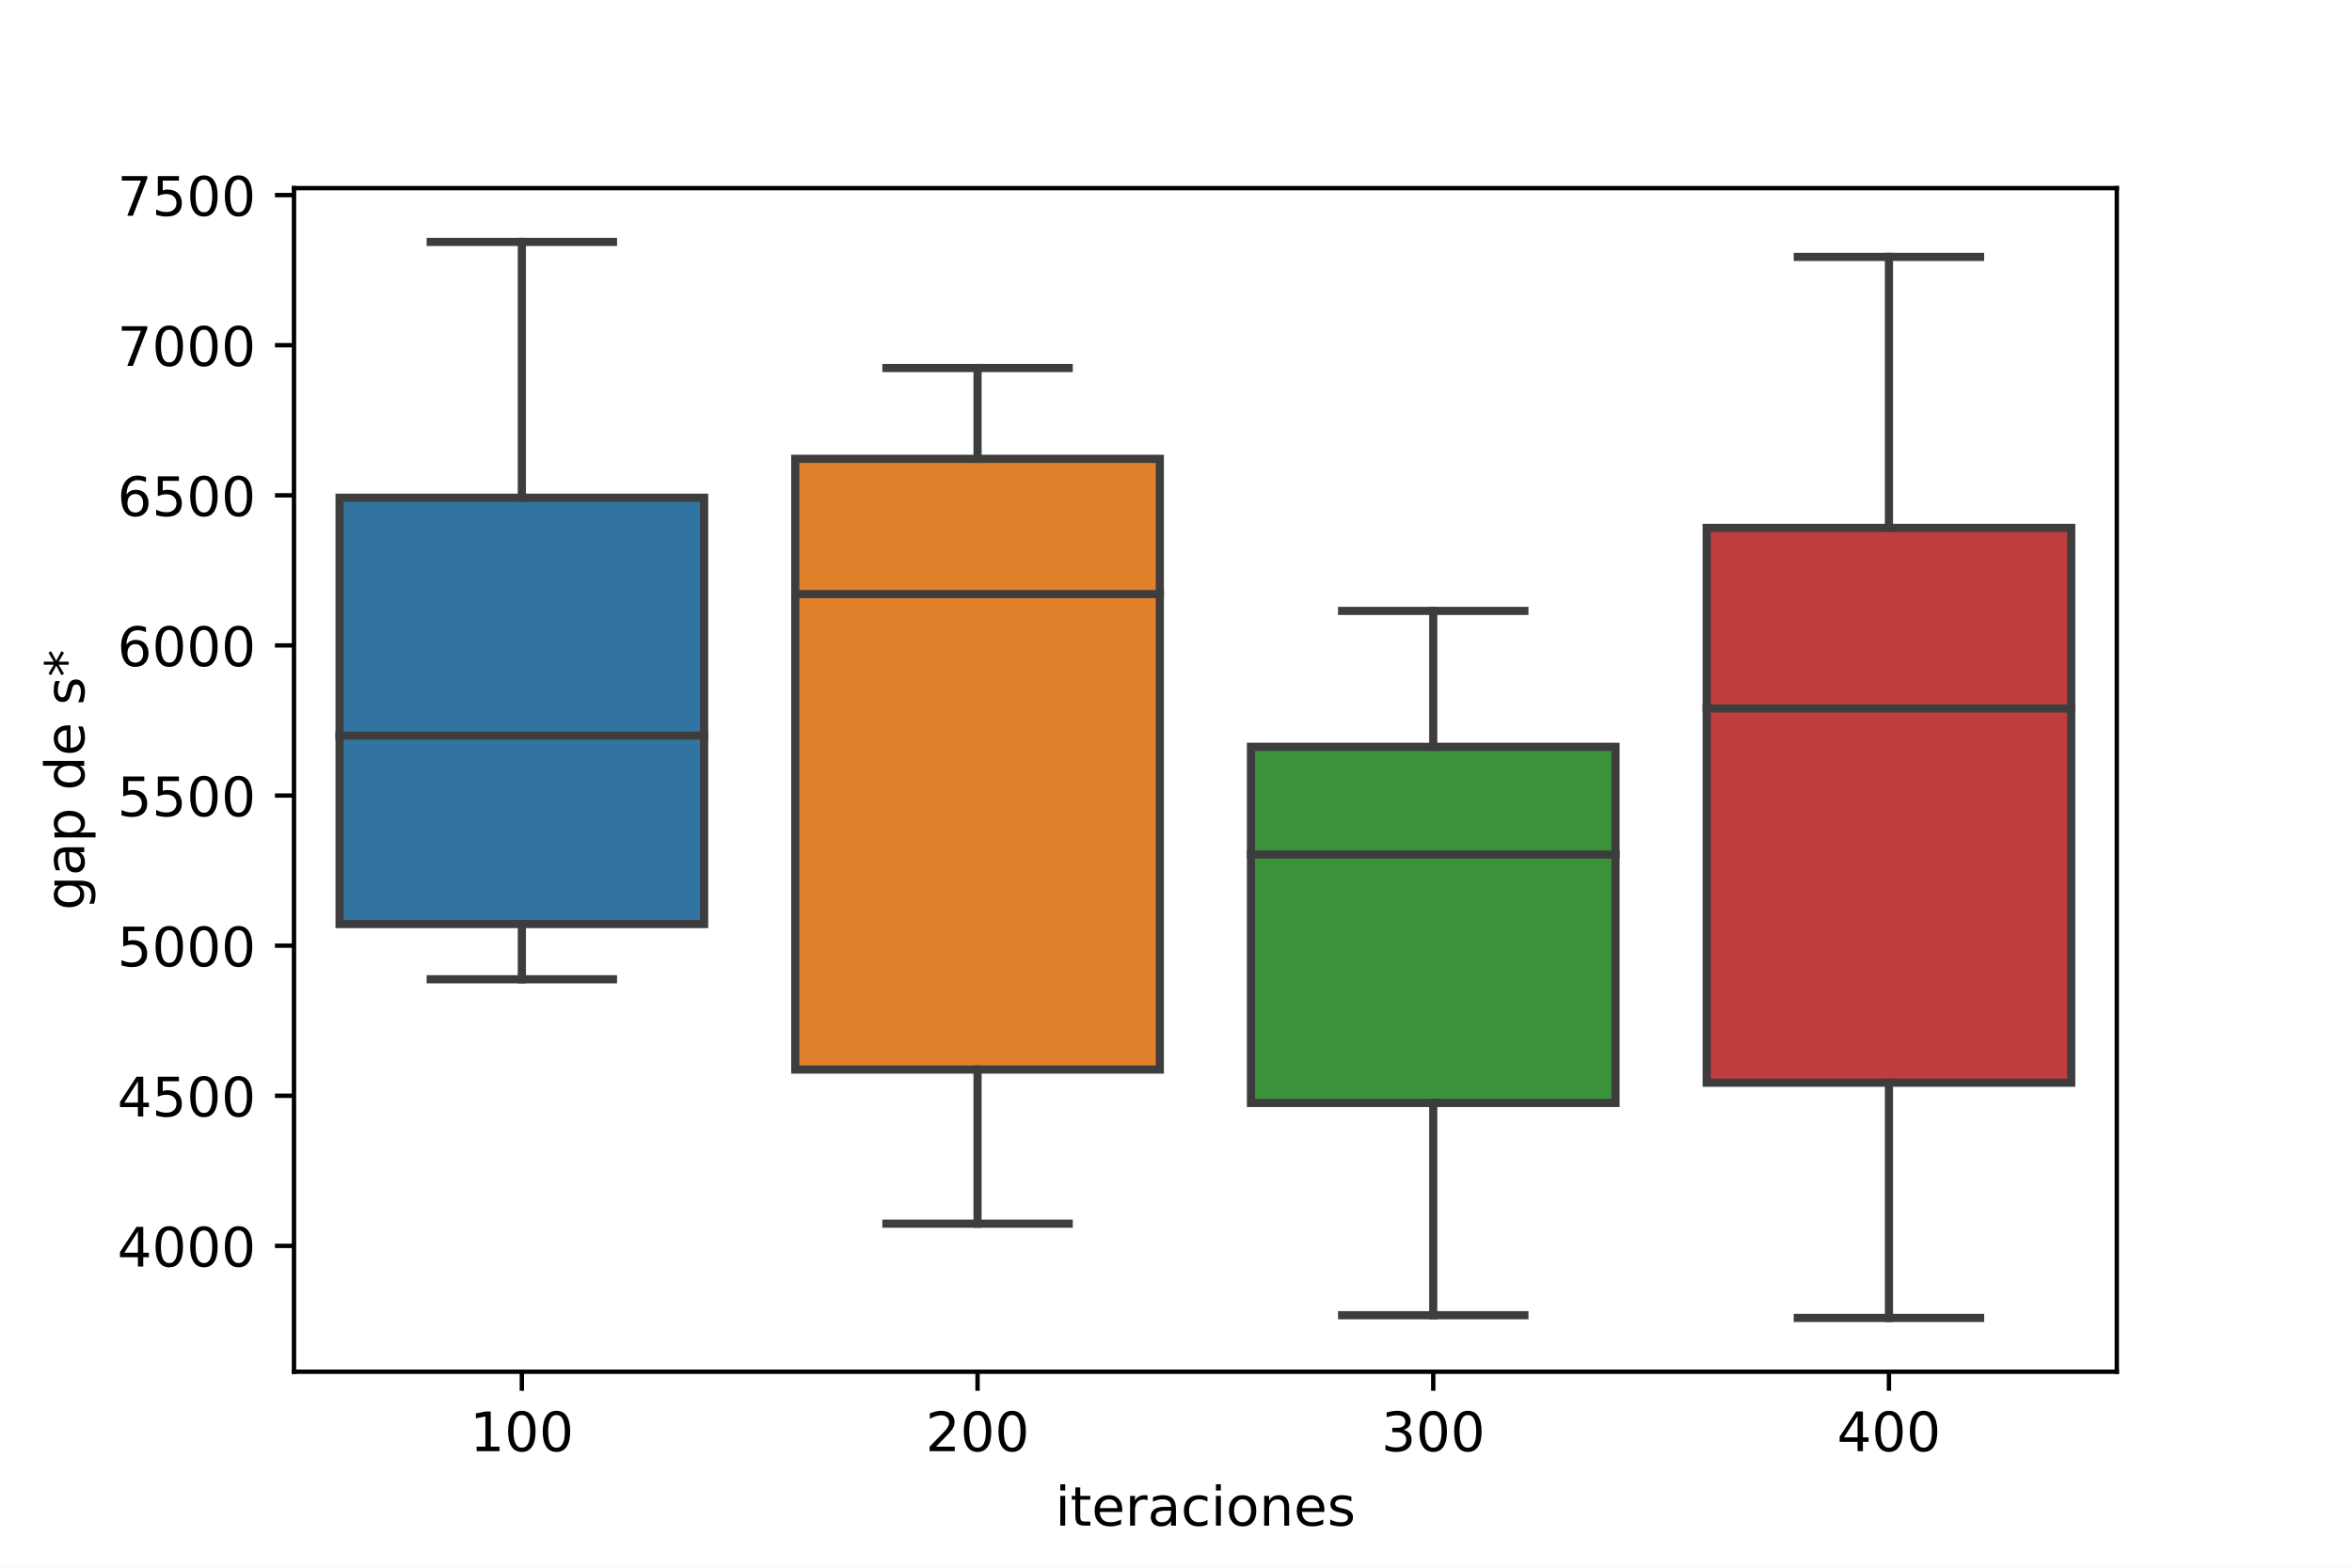
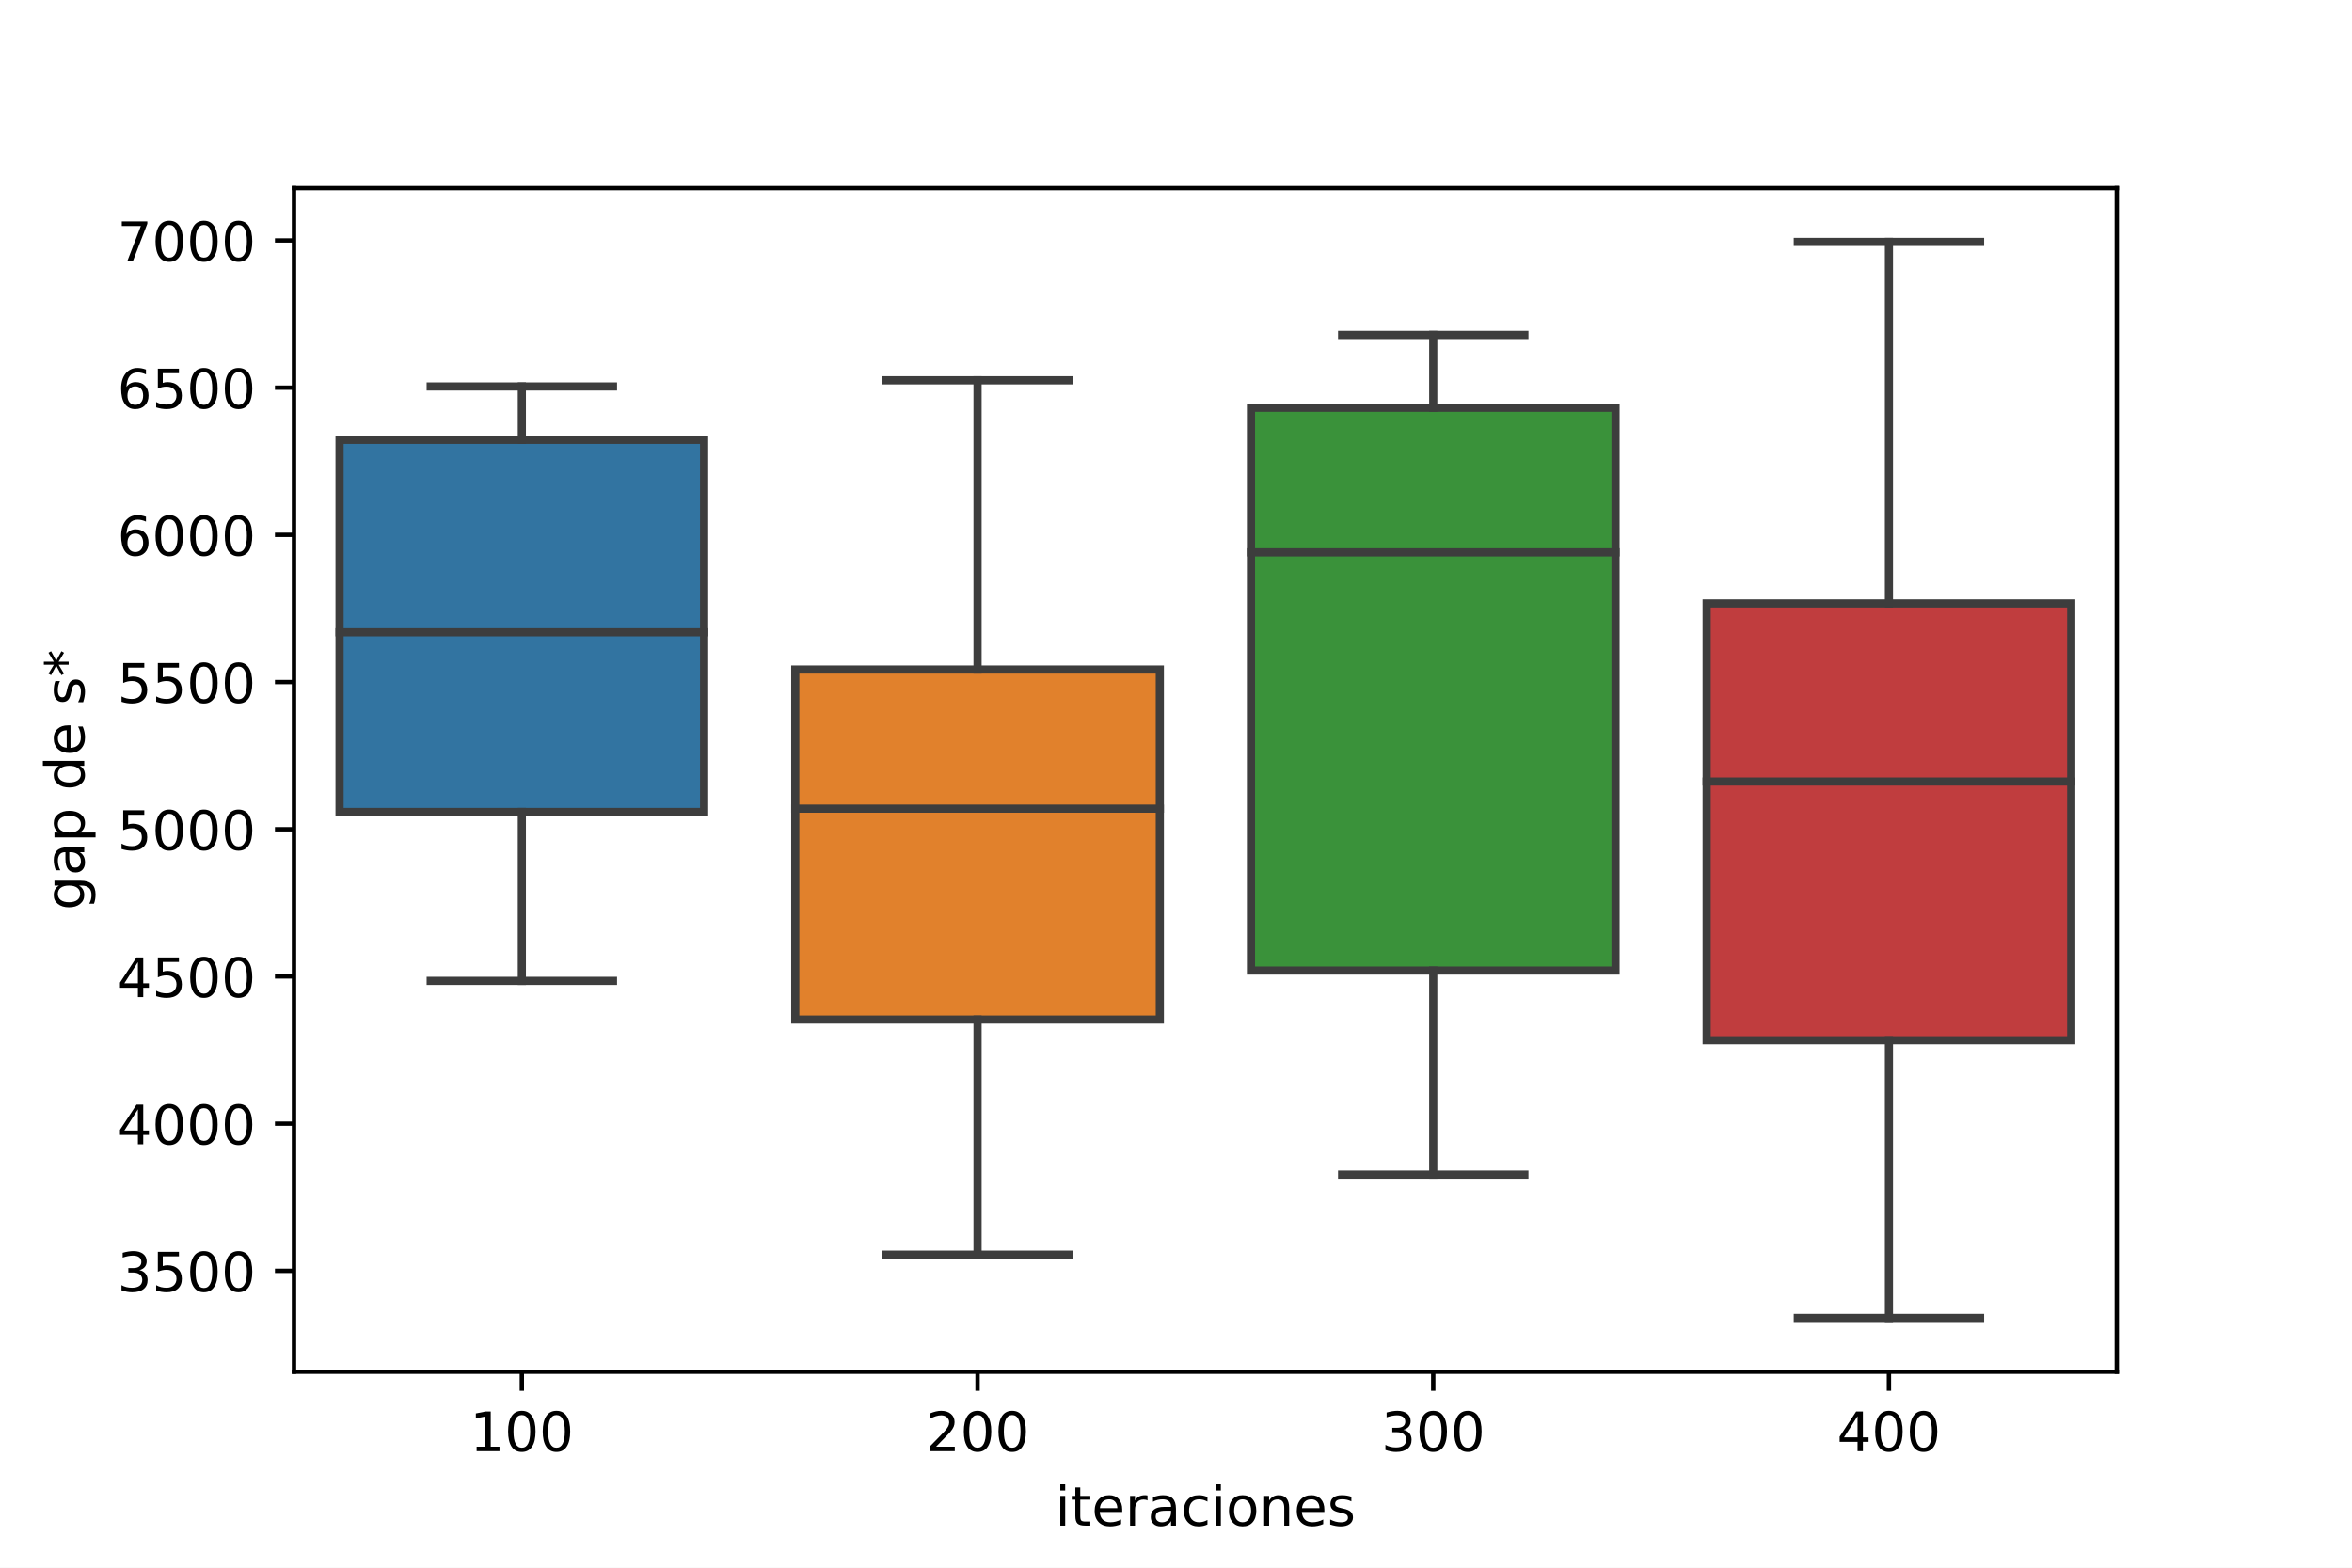
<svg xmlns="http://www.w3.org/2000/svg" xmlns:xlink="http://www.w3.org/1999/xlink" height="288pt" version="1.1" viewBox="0 0 432 288" width="432pt">
  <defs>
    <style type="text/css">
- *{stroke-linecap:butt;stroke-linejoin:round;white-space:pre;}
+ *{stroke-linecap:butt;stroke-linejoin:round;}
  </style>
  </defs>
  <g id="figure_1">
    <g id="patch_1">
      <path d="M 0 288  L 432 288  L 432 0  L 0 0  z " style="fill:#ffffff;" />
    </g>
    <g id="axes_1">
      <g id="patch_2">
        <path d="M 54 252  L 388.8 252  L 388.8 34.56  L 54 34.56  z " style="fill:#ffffff;" />
      </g>
      <g id="patch_3">
-         <path clip-path="url(#pe313f6a0fb)" d="M 62.37 169.754  L 129.33 169.754  L 129.33 91.435  L 62.37 91.435  L 62.37 169.754  z " style="fill:#3274a1;stroke:#3d3d3d;stroke-linejoin:miter;stroke-width:1.5;" />
+         <path clip-path="url(#pc2808ff707)" d="M 62.37 149.162  L 129.33 149.162  L 129.33 80.801  L 62.37 80.801  L 62.37 149.162  z " style="fill:#3274a1;stroke:#3d3d3d;stroke-linejoin:miter;stroke-width:1.5;" />
      </g>
      <g id="patch_4">
-         <path clip-path="url(#pe313f6a0fb)" d="M 146.07 196.49  L 213.03 196.49  L 213.03 84.293  L 146.07 84.293  L 146.07 196.49  z " style="fill:#e1812c;stroke:#3d3d3d;stroke-linejoin:miter;stroke-width:1.5;" />
+         <path clip-path="url(#pc2808ff707)" d="M 146.07 187.303  L 213.03 187.303  L 213.03 122.999  L 146.07 122.999  L 146.07 187.303  z " style="fill:#e1812c;stroke:#3d3d3d;stroke-linejoin:miter;stroke-width:1.5;" />
      </g>
      <g id="patch_5">
-         <path clip-path="url(#pe313f6a0fb)" d="M 229.77 202.626  L 296.73 202.626  L 296.73 137.199  L 229.77 137.199  L 229.77 202.626  z " style="fill:#3a923a;stroke:#3d3d3d;stroke-linejoin:miter;stroke-width:1.5;" />
+         <path clip-path="url(#pc2808ff707)" d="M 229.77 178.299  L 296.73 178.299  L 296.73 74.906  L 229.77 74.906  L 229.77 178.299  z " style="fill:#3a923a;stroke:#3d3d3d;stroke-linejoin:miter;stroke-width:1.5;" />
      </g>
      <g id="patch_6">
-         <path clip-path="url(#pe313f6a0fb)" d="M 313.47 198.903  L 380.43 198.903  L 380.43 96.978  L 313.47 96.978  L 313.47 198.903  z " style="fill:#c03d3e;stroke:#3d3d3d;stroke-linejoin:miter;stroke-width:1.5;" />
+         <path clip-path="url(#pc2808ff707)" d="M 313.47 191.103  L 380.43 191.103  L 380.43 110.857  L 313.47 110.857  L 313.47 191.103  z " style="fill:#c03d3e;stroke:#3d3d3d;stroke-linejoin:miter;stroke-width:1.5;" />
      </g>
      <g id="matplotlib.axis_1">
        <g id="xtick_1">
          <g id="line2d_1">
            <defs>
-               <path d="M 0 0  L 0 3.5  " id="mde8694bd7f" style="stroke:#000000;stroke-width:0.8;" />
-             </defs>
-             <g>
-               <use style="stroke:#000000;stroke-width:0.8;" x="95.85" xlink:href="#mde8694bd7f" y="252" />
+               <path d="M 0 0  L 0 3.5  " id="mb0fcec6e73" style="stroke:#000000;stroke-width:0.8;" />
+             </defs>
+             <g>
+               <use style="stroke:#000000;stroke-width:0.8;" x="95.85" xlink:href="#mb0fcec6e73" y="252" />
            </g>
          </g>
          <g id="text_1">
            <defs>
              <path d="M 12.406 8.297  L 28.516 8.297  L 28.516 63.922  L 10.984 60.406  L 10.984 69.391  L 28.422 72.906  L 38.281 72.906  L 38.281 8.297  L 54.391 8.297  L 54.391 0  L 12.406 0  z " id="DejaVuSans-49" />
              <path d="M 31.781 66.406  Q 24.172 66.406 20.328 58.906  Q 16.5 51.422 16.5 36.375  Q 16.5 21.391 20.328 13.891  Q 24.172 6.391 31.781 6.391  Q 39.453 6.391 43.281 13.891  Q 47.125 21.391 47.125 36.375  Q 47.125 51.422 43.281 58.906  Q 39.453 66.406 31.781 66.406  z M 31.781 74.219  Q 44.047 74.219 50.516 64.516  Q 56.984 54.828 56.984 36.375  Q 56.984 17.969 50.516 8.266  Q 44.047 -1.422 31.781 -1.422  Q 19.531 -1.422 13.062 8.266  Q 6.594 17.969 6.594 36.375  Q 6.594 54.828 13.062 64.516  Q 19.531 74.219 31.781 74.219  z " id="DejaVuSans-48" />
            </defs>
            <g transform="translate(86.30625 266.5984)scale(0.1 -0.1)">
              <use xlink:href="#DejaVuSans-49" />
              <use x="63.623" xlink:href="#DejaVuSans-48" />
              <use x="127.246" xlink:href="#DejaVuSans-48" />
            </g>
          </g>
        </g>
        <g id="xtick_2">
          <g id="line2d_2">
            <g>
-               <use style="stroke:#000000;stroke-width:0.8;" x="179.55" xlink:href="#mde8694bd7f" y="252" />
+               <use style="stroke:#000000;stroke-width:0.8;" x="179.55" xlink:href="#mb0fcec6e73" y="252" />
            </g>
          </g>
          <g id="text_2">
            <defs>
              <path d="M 19.188 8.297  L 53.609 8.297  L 53.609 0  L 7.328 0  L 7.328 8.297  Q 12.938 14.109 22.625 23.891  Q 32.328 33.688 34.812 36.531  Q 39.547 41.844 41.422 45.531  Q 43.312 49.219 43.312 52.781  Q 43.312 58.594 39.234 62.25  Q 35.156 65.922 28.609 65.922  Q 23.969 65.922 18.812 64.312  Q 13.672 62.703 7.812 59.422  L 7.812 69.391  Q 13.766 71.781 18.938 73  Q 24.125 74.219 28.422 74.219  Q 39.75 74.219 46.484 68.547  Q 53.219 62.891 53.219 53.422  Q 53.219 48.922 51.531 44.891  Q 49.859 40.875 45.406 35.406  Q 44.188 33.984 37.641 27.219  Q 31.109 20.453 19.188 8.297  z " id="DejaVuSans-50" />
            </defs>
            <g transform="translate(170.0062 266.5984)scale(0.1 -0.1)">
              <use xlink:href="#DejaVuSans-50" />
              <use x="63.623" xlink:href="#DejaVuSans-48" />
              <use x="127.246" xlink:href="#DejaVuSans-48" />
            </g>
          </g>
        </g>
        <g id="xtick_3">
          <g id="line2d_3">
            <g>
-               <use style="stroke:#000000;stroke-width:0.8;" x="263.25" xlink:href="#mde8694bd7f" y="252" />
+               <use style="stroke:#000000;stroke-width:0.8;" x="263.25" xlink:href="#mb0fcec6e73" y="252" />
            </g>
          </g>
          <g id="text_3">
            <defs>
              <path d="M 40.578 39.312  Q 47.656 37.797 51.625 33  Q 55.609 28.219 55.609 21.188  Q 55.609 10.406 48.188 4.484  Q 40.766 -1.422 27.094 -1.422  Q 22.516 -1.422 17.656 -0.516  Q 12.797 0.391 7.625 2.203  L 7.625 11.719  Q 11.719 9.328 16.594 8.109  Q 21.484 6.891 26.812 6.891  Q 36.078 6.891 40.938 10.547  Q 45.797 14.203 45.797 21.188  Q 45.797 27.641 41.281 31.266  Q 36.766 34.906 28.719 34.906  L 20.219 34.906  L 20.219 43.016  L 29.109 43.016  Q 36.375 43.016 40.234 45.922  Q 44.094 48.828 44.094 54.297  Q 44.094 59.906 40.109 62.906  Q 36.141 65.922 28.719 65.922  Q 24.656 65.922 20.016 65.031  Q 15.375 64.156 9.812 62.312  L 9.812 71.094  Q 15.438 72.656 20.344 73.438  Q 25.25 74.219 29.594 74.219  Q 40.828 74.219 47.359 69.109  Q 53.906 64.016 53.906 55.328  Q 53.906 49.266 50.438 45.094  Q 46.969 40.922 40.578 39.312  z " id="DejaVuSans-51" />
            </defs>
            <g transform="translate(253.7063 266.5984)scale(0.1 -0.1)">
              <use xlink:href="#DejaVuSans-51" />
              <use x="63.623" xlink:href="#DejaVuSans-48" />
              <use x="127.246" xlink:href="#DejaVuSans-48" />
            </g>
          </g>
        </g>
        <g id="xtick_4">
          <g id="line2d_4">
            <g>
-               <use style="stroke:#000000;stroke-width:0.8;" x="346.95" xlink:href="#mde8694bd7f" y="252" />
+               <use style="stroke:#000000;stroke-width:0.8;" x="346.95" xlink:href="#mb0fcec6e73" y="252" />
            </g>
          </g>
          <g id="text_4">
            <defs>
              <path d="M 37.797 64.312  L 12.891 25.391  L 37.797 25.391  z M 35.203 72.906  L 47.609 72.906  L 47.609 25.391  L 58.016 25.391  L 58.016 17.188  L 47.609 17.188  L 47.609 0  L 37.797 0  L 37.797 17.188  L 4.891 17.188  L 4.891 26.703  z " id="DejaVuSans-52" />
            </defs>
            <g transform="translate(337.4062 266.5984)scale(0.1 -0.1)">
              <use xlink:href="#DejaVuSans-52" />
              <use x="63.623" xlink:href="#DejaVuSans-48" />
              <use x="127.246" xlink:href="#DejaVuSans-48" />
            </g>
          </g>
        </g>
        <g id="text_5">
          <defs>
            <path d="M 9.422 54.688  L 18.406 54.688  L 18.406 0  L 9.422 0  z M 9.422 75.984  L 18.406 75.984  L 18.406 64.594  L 9.422 64.594  z " id="DejaVuSans-105" />
            <path d="M 18.312 70.219  L 18.312 54.688  L 36.812 54.688  L 36.812 47.703  L 18.312 47.703  L 18.312 18.016  Q 18.312 11.328 20.141 9.422  Q 21.969 7.516 27.594 7.516  L 36.812 7.516  L 36.812 0  L 27.594 0  Q 17.188 0 13.234 3.875  Q 9.281 7.766 9.281 18.016  L 9.281 47.703  L 2.688 47.703  L 2.688 54.688  L 9.281 54.688  L 9.281 70.219  z " id="DejaVuSans-116" />
            <path d="M 56.203 29.594  L 56.203 25.203  L 14.891 25.203  Q 15.484 15.922 20.484 11.062  Q 25.484 6.203 34.422 6.203  Q 39.594 6.203 44.453 7.469  Q 49.312 8.734 54.109 11.281  L 54.109 2.781  Q 49.266 0.734 44.188 -0.344  Q 39.109 -1.422 33.891 -1.422  Q 20.797 -1.422 13.156 6.188  Q 5.516 13.812 5.516 26.812  Q 5.516 40.234 12.766 48.109  Q 20.016 56 32.328 56  Q 43.359 56 49.781 48.891  Q 56.203 41.797 56.203 29.594  z M 47.219 32.234  Q 47.125 39.594 43.094 43.984  Q 39.062 48.391 32.422 48.391  Q 24.906 48.391 20.391 44.141  Q 15.875 39.891 15.188 32.172  z " id="DejaVuSans-101" />
            <path d="M 41.109 46.297  Q 39.594 47.172 37.812 47.578  Q 36.031 48 33.891 48  Q 26.266 48 22.188 43.047  Q 18.109 38.094 18.109 28.812  L 18.109 0  L 9.078 0  L 9.078 54.688  L 18.109 54.688  L 18.109 46.188  Q 20.953 51.172 25.484 53.578  Q 30.031 56 36.531 56  Q 37.453 56 38.578 55.875  Q 39.703 55.766 41.062 55.516  z " id="DejaVuSans-114" />
            <path d="M 34.281 27.484  Q 23.391 27.484 19.188 25  Q 14.984 22.516 14.984 16.5  Q 14.984 11.719 18.141 8.906  Q 21.297 6.109 26.703 6.109  Q 34.188 6.109 38.703 11.406  Q 43.219 16.703 43.219 25.484  L 43.219 27.484  z M 52.203 31.203  L 52.203 0  L 43.219 0  L 43.219 8.297  Q 40.141 3.328 35.547 0.953  Q 30.953 -1.422 24.312 -1.422  Q 15.922 -1.422 10.953 3.297  Q 6 8.016 6 15.922  Q 6 25.141 12.172 29.828  Q 18.359 34.516 30.609 34.516  L 43.219 34.516  L 43.219 35.406  Q 43.219 41.609 39.141 45  Q 35.062 48.391 27.688 48.391  Q 23 48.391 18.547 47.266  Q 14.109 46.141 10.016 43.891  L 10.016 52.203  Q 14.938 54.109 19.578 55.047  Q 24.219 56 28.609 56  Q 40.484 56 46.344 49.844  Q 52.203 43.703 52.203 31.203  z " id="DejaVuSans-97" />
            <path d="M 48.781 52.594  L 48.781 44.188  Q 44.969 46.297 41.141 47.344  Q 37.312 48.391 33.406 48.391  Q 24.656 48.391 19.812 42.844  Q 14.984 37.312 14.984 27.297  Q 14.984 17.281 19.812 11.734  Q 24.656 6.203 33.406 6.203  Q 37.312 6.203 41.141 7.25  Q 44.969 8.297 48.781 10.406  L 48.781 2.094  Q 45.016 0.344 40.984 -0.531  Q 36.969 -1.422 32.422 -1.422  Q 20.062 -1.422 12.781 6.344  Q 5.516 14.109 5.516 27.297  Q 5.516 40.672 12.859 48.328  Q 20.219 56 33.016 56  Q 37.156 56 41.109 55.141  Q 45.062 54.297 48.781 52.594  z " id="DejaVuSans-99" />
            <path d="M 30.609 48.391  Q 23.391 48.391 19.188 42.75  Q 14.984 37.109 14.984 27.297  Q 14.984 17.484 19.156 11.844  Q 23.344 6.203 30.609 6.203  Q 37.797 6.203 41.984 11.859  Q 46.188 17.531 46.188 27.297  Q 46.188 37.016 41.984 42.703  Q 37.797 48.391 30.609 48.391  z M 30.609 56  Q 42.328 56 49.016 48.375  Q 55.719 40.766 55.719 27.297  Q 55.719 13.875 49.016 6.219  Q 42.328 -1.422 30.609 -1.422  Q 18.844 -1.422 12.172 6.219  Q 5.516 13.875 5.516 27.297  Q 5.516 40.766 12.172 48.375  Q 18.844 56 30.609 56  z " id="DejaVuSans-111" />
            <path d="M 54.891 33.016  L 54.891 0  L 45.906 0  L 45.906 32.719  Q 45.906 40.484 42.875 44.328  Q 39.844 48.188 33.797 48.188  Q 26.516 48.188 22.312 43.547  Q 18.109 38.922 18.109 30.906  L 18.109 0  L 9.078 0  L 9.078 54.688  L 18.109 54.688  L 18.109 46.188  Q 21.344 51.125 25.703 53.562  Q 30.078 56 35.797 56  Q 45.219 56 50.047 50.172  Q 54.891 44.344 54.891 33.016  z " id="DejaVuSans-110" />
            <path d="M 44.281 53.078  L 44.281 44.578  Q 40.484 46.531 36.375 47.5  Q 32.281 48.484 27.875 48.484  Q 21.188 48.484 17.844 46.438  Q 14.5 44.391 14.5 40.281  Q 14.5 37.156 16.891 35.375  Q 19.281 33.594 26.516 31.984  L 29.594 31.297  Q 39.156 29.25 43.188 25.516  Q 47.219 21.781 47.219 15.094  Q 47.219 7.469 41.188 3.016  Q 35.156 -1.422 24.609 -1.422  Q 20.219 -1.422 15.453 -0.562  Q 10.688 0.297 5.422 2  L 5.422 11.281  Q 10.406 8.688 15.234 7.391  Q 20.062 6.109 24.812 6.109  Q 31.156 6.109 34.562 8.281  Q 37.984 10.453 37.984 14.406  Q 37.984 18.062 35.516 20.016  Q 33.062 21.969 24.703 23.781  L 21.578 24.516  Q 13.234 26.266 9.516 29.906  Q 5.812 33.547 5.812 39.891  Q 5.812 47.609 11.281 51.797  Q 16.75 56 26.812 56  Q 31.781 56 36.172 55.266  Q 40.578 54.547 44.281 53.078  z " id="DejaVuSans-115" />
          </defs>
          <g transform="translate(193.807 280.2766)scale(0.1 -0.1)">
            <use xlink:href="#DejaVuSans-105" />
            <use x="27.783" xlink:href="#DejaVuSans-116" />
            <use x="66.992" xlink:href="#DejaVuSans-101" />
            <use x="128.516" xlink:href="#DejaVuSans-114" />
            <use x="169.629" xlink:href="#DejaVuSans-97" />
            <use x="230.908" xlink:href="#DejaVuSans-99" />
            <use x="285.889" xlink:href="#DejaVuSans-105" />
            <use x="313.672" xlink:href="#DejaVuSans-111" />
            <use x="374.854" xlink:href="#DejaVuSans-110" />
            <use x="438.232" xlink:href="#DejaVuSans-101" />
            <use x="499.756" xlink:href="#DejaVuSans-115" />
          </g>
        </g>
      </g>
      <g id="matplotlib.axis_2">
        <g id="ytick_1">
          <g id="line2d_5">
            <defs>
-               <path d="M 0 0  L -3.5 0  " id="maef58e1d46" style="stroke:#000000;stroke-width:0.8;" />
-             </defs>
-             <g>
-               <use style="stroke:#000000;stroke-width:0.8;" x="54" xlink:href="#maef58e1d46" y="228.879" />
+               <path d="M 0 0  L -3.5 0  " id="mf8fc3acf0c" style="stroke:#000000;stroke-width:0.8;" />
+             </defs>
+             <g>
+               <use style="stroke:#000000;stroke-width:0.8;" x="54" xlink:href="#mf8fc3acf0c" y="233.463" />
            </g>
          </g>
          <g id="text_6">
-             <g transform="translate(21.55 232.6786)scale(0.1 -0.1)">
-               <use xlink:href="#DejaVuSans-52" />
-               <use x="63.623" xlink:href="#DejaVuSans-48" />
+             <defs>
+               <path d="M 10.797 72.906  L 49.516 72.906  L 49.516 64.594  L 19.828 64.594  L 19.828 46.734  Q 21.969 47.469 24.109 47.828  Q 26.266 48.188 28.422 48.188  Q 40.625 48.188 47.75 41.5  Q 54.891 34.812 54.891 23.391  Q 54.891 11.625 47.562 5.094  Q 40.234 -1.422 26.906 -1.422  Q 22.312 -1.422 17.547 -0.641  Q 12.797 0.141 7.719 1.703  L 7.719 11.625  Q 12.109 9.234 16.797 8.062  Q 21.484 6.891 26.703 6.891  Q 35.156 6.891 40.078 11.328  Q 45.016 15.766 45.016 23.391  Q 45.016 31 40.078 35.438  Q 35.156 39.891 26.703 39.891  Q 22.75 39.891 18.812 39.016  Q 14.891 38.141 10.797 36.281  z " id="DejaVuSans-53" />
+             </defs>
+             <g transform="translate(21.55 237.2623)scale(0.1 -0.1)">
+               <use xlink:href="#DejaVuSans-51" />
+               <use x="63.623" xlink:href="#DejaVuSans-53" />
              <use x="127.246" xlink:href="#DejaVuSans-48" />
              <use x="190.869" xlink:href="#DejaVuSans-48" />
            </g>
          </g>
        </g>
        <g id="ytick_2">
          <g id="line2d_6">
            <g>
-               <use style="stroke:#000000;stroke-width:0.8;" x="54" xlink:href="#maef58e1d46" y="201.302" />
+               <use style="stroke:#000000;stroke-width:0.8;" x="54" xlink:href="#mf8fc3acf0c" y="206.422" />
            </g>
          </g>
          <g id="text_7">
-             <defs>
-               <path d="M 10.797 72.906  L 49.516 72.906  L 49.516 64.594  L 19.828 64.594  L 19.828 46.734  Q 21.969 47.469 24.109 47.828  Q 26.266 48.188 28.422 48.188  Q 40.625 48.188 47.75 41.5  Q 54.891 34.812 54.891 23.391  Q 54.891 11.625 47.562 5.094  Q 40.234 -1.422 26.906 -1.422  Q 22.312 -1.422 17.547 -0.641  Q 12.797 0.141 7.719 1.703  L 7.719 11.625  Q 12.109 9.234 16.797 8.062  Q 21.484 6.891 26.703 6.891  Q 35.156 6.891 40.078 11.328  Q 45.016 15.766 45.016 23.391  Q 45.016 31 40.078 35.438  Q 35.156 39.891 26.703 39.891  Q 22.75 39.891 18.812 39.016  Q 14.891 38.141 10.797 36.281  z " id="DejaVuSans-53" />
-             </defs>
-             <g transform="translate(21.55 205.1015)scale(0.1 -0.1)">
+             <g transform="translate(21.55 210.2209)scale(0.1 -0.1)">
+               <use xlink:href="#DejaVuSans-52" />
+               <use x="63.623" xlink:href="#DejaVuSans-48" />
+               <use x="127.246" xlink:href="#DejaVuSans-48" />
+               <use x="190.869" xlink:href="#DejaVuSans-48" />
+             </g>
+           </g>
+         </g>
+         <g id="ytick_3">
+           <g id="line2d_7">
+             <g>
+               <use style="stroke:#000000;stroke-width:0.8;" x="54" xlink:href="#mf8fc3acf0c" y="179.38" />
+             </g>
+           </g>
+           <g id="text_8">
+             <g transform="translate(21.55 183.1795)scale(0.1 -0.1)">
              <use xlink:href="#DejaVuSans-52" />
              <use x="63.623" xlink:href="#DejaVuSans-53" />
              <use x="127.246" xlink:href="#DejaVuSans-48" />
              <use x="190.869" xlink:href="#DejaVuSans-48" />
            </g>
          </g>
        </g>
-         <g id="ytick_3">
-           <g id="line2d_7">
-             <g>
-               <use style="stroke:#000000;stroke-width:0.8;" x="54" xlink:href="#maef58e1d46" y="173.725" />
-             </g>
-           </g>
-           <g id="text_8">
-             <g transform="translate(21.55 177.5243)scale(0.1 -0.1)">
-               <use xlink:href="#DejaVuSans-53" />
-               <use x="63.623" xlink:href="#DejaVuSans-48" />
-               <use x="127.246" xlink:href="#DejaVuSans-48" />
-               <use x="190.869" xlink:href="#DejaVuSans-48" />
-             </g>
-           </g>
-         </g>
        <g id="ytick_4">
          <g id="line2d_8">
            <g>
-               <use style="stroke:#000000;stroke-width:0.8;" x="54" xlink:href="#maef58e1d46" y="146.148" />
+               <use style="stroke:#000000;stroke-width:0.8;" x="54" xlink:href="#mf8fc3acf0c" y="152.339" />
            </g>
          </g>
          <g id="text_9">
-             <g transform="translate(21.55 149.9472)scale(0.1 -0.1)">
+             <g transform="translate(21.55 156.1381)scale(0.1 -0.1)">
+               <use xlink:href="#DejaVuSans-53" />
+               <use x="63.623" xlink:href="#DejaVuSans-48" />
+               <use x="127.246" xlink:href="#DejaVuSans-48" />
+               <use x="190.869" xlink:href="#DejaVuSans-48" />
+             </g>
+           </g>
+         </g>
+         <g id="ytick_5">
+           <g id="line2d_9">
+             <g>
+               <use style="stroke:#000000;stroke-width:0.8;" x="54" xlink:href="#mf8fc3acf0c" y="125.297" />
+             </g>
+           </g>
+           <g id="text_10">
+             <g transform="translate(21.55 129.0967)scale(0.1 -0.1)">
              <use xlink:href="#DejaVuSans-53" />
              <use x="63.623" xlink:href="#DejaVuSans-53" />
              <use x="127.246" xlink:href="#DejaVuSans-48" />
              <use x="190.869" xlink:href="#DejaVuSans-48" />
            </g>
          </g>
        </g>
-         <g id="ytick_5">
-           <g id="line2d_9">
-             <g>
-               <use style="stroke:#000000;stroke-width:0.8;" x="54" xlink:href="#maef58e1d46" y="118.571" />
-             </g>
-           </g>
-           <g id="text_10">
-             <defs>
-               <path d="M 33.016 40.375  Q 26.375 40.375 22.484 35.828  Q 18.609 31.297 18.609 23.391  Q 18.609 15.531 22.484 10.953  Q 26.375 6.391 33.016 6.391  Q 39.656 6.391 43.531 10.953  Q 47.406 15.531 47.406 23.391  Q 47.406 31.297 43.531 35.828  Q 39.656 40.375 33.016 40.375  z M 52.594 71.297  L 52.594 62.312  Q 48.875 64.062 45.094 64.984  Q 41.312 65.922 37.594 65.922  Q 27.828 65.922 22.672 59.328  Q 17.531 52.734 16.797 39.406  Q 19.672 43.656 24.016 45.922  Q 28.375 48.188 33.594 48.188  Q 44.578 48.188 50.953 41.516  Q 57.328 34.859 57.328 23.391  Q 57.328 12.156 50.688 5.359  Q 44.047 -1.422 33.016 -1.422  Q 20.359 -1.422 13.672 8.266  Q 6.984 17.969 6.984 36.375  Q 6.984 53.656 15.188 63.938  Q 23.391 74.219 37.203 74.219  Q 40.922 74.219 44.703 73.484  Q 48.484 72.75 52.594 71.297  z " id="DejaVuSans-54" />
-             </defs>
-             <g transform="translate(21.55 122.3701)scale(0.1 -0.1)">
-               <use xlink:href="#DejaVuSans-54" />
-               <use x="63.623" xlink:href="#DejaVuSans-48" />
-               <use x="127.246" xlink:href="#DejaVuSans-48" />
-               <use x="190.869" xlink:href="#DejaVuSans-48" />
-             </g>
-           </g>
-         </g>
        <g id="ytick_6">
          <g id="line2d_10">
            <g>
-               <use style="stroke:#000000;stroke-width:0.8;" x="54" xlink:href="#maef58e1d46" y="90.994" />
+               <use style="stroke:#000000;stroke-width:0.8;" x="54" xlink:href="#mf8fc3acf0c" y="98.256" />
            </g>
          </g>
          <g id="text_11">
-             <g transform="translate(21.55 94.79302)scale(0.1 -0.1)">
+             <defs>
+               <path d="M 33.016 40.375  Q 26.375 40.375 22.484 35.828  Q 18.609 31.297 18.609 23.391  Q 18.609 15.531 22.484 10.953  Q 26.375 6.391 33.016 6.391  Q 39.656 6.391 43.531 10.953  Q 47.406 15.531 47.406 23.391  Q 47.406 31.297 43.531 35.828  Q 39.656 40.375 33.016 40.375  z M 52.594 71.297  L 52.594 62.312  Q 48.875 64.062 45.094 64.984  Q 41.312 65.922 37.594 65.922  Q 27.828 65.922 22.672 59.328  Q 17.531 52.734 16.797 39.406  Q 19.672 43.656 24.016 45.922  Q 28.375 48.188 33.594 48.188  Q 44.578 48.188 50.953 41.516  Q 57.328 34.859 57.328 23.391  Q 57.328 12.156 50.688 5.359  Q 44.047 -1.422 33.016 -1.422  Q 20.359 -1.422 13.672 8.266  Q 6.984 17.969 6.984 36.375  Q 6.984 53.656 15.188 63.938  Q 23.391 74.219 37.203 74.219  Q 40.922 74.219 44.703 73.484  Q 48.484 72.75 52.594 71.297  z " id="DejaVuSans-54" />
+             </defs>
+             <g transform="translate(21.55 102.0553)scale(0.1 -0.1)">
+               <use xlink:href="#DejaVuSans-54" />
+               <use x="63.623" xlink:href="#DejaVuSans-48" />
+               <use x="127.246" xlink:href="#DejaVuSans-48" />
+               <use x="190.869" xlink:href="#DejaVuSans-48" />
+             </g>
+           </g>
+         </g>
+         <g id="ytick_7">
+           <g id="line2d_11">
+             <g>
+               <use style="stroke:#000000;stroke-width:0.8;" x="54" xlink:href="#mf8fc3acf0c" y="71.215" />
+             </g>
+           </g>
+           <g id="text_12">
+             <g transform="translate(21.55 75.01385)scale(0.1 -0.1)">
              <use xlink:href="#DejaVuSans-54" />
              <use x="63.623" xlink:href="#DejaVuSans-53" />
              <use x="127.246" xlink:href="#DejaVuSans-48" />
              <use x="190.869" xlink:href="#DejaVuSans-48" />
            </g>
          </g>
        </g>
-         <g id="ytick_7">
-           <g id="line2d_11">
-             <g>
-               <use style="stroke:#000000;stroke-width:0.8;" x="54" xlink:href="#maef58e1d46" y="63.417" />
-             </g>
-           </g>
-           <g id="text_12">
-             <defs>
-               <path d="M 8.203 72.906  L 55.078 72.906  L 55.078 68.703  L 28.609 0  L 18.312 0  L 43.219 64.594  L 8.203 64.594  z " id="DejaVuSans-55" />
-             </defs>
-             <g transform="translate(21.55 67.21591)scale(0.1 -0.1)">
-               <use xlink:href="#DejaVuSans-55" />
-               <use x="63.623" xlink:href="#DejaVuSans-48" />
-               <use x="127.246" xlink:href="#DejaVuSans-48" />
-               <use x="190.869" xlink:href="#DejaVuSans-48" />
-             </g>
-           </g>
-         </g>
        <g id="ytick_8">
          <g id="line2d_12">
            <g>
-               <use style="stroke:#000000;stroke-width:0.8;" x="54" xlink:href="#maef58e1d46" y="35.84" />
+               <use style="stroke:#000000;stroke-width:0.8;" x="54" xlink:href="#mf8fc3acf0c" y="44.173" />
            </g>
          </g>
          <g id="text_13">
-             <g transform="translate(21.55 39.6388)scale(0.1 -0.1)">
+             <defs>
+               <path d="M 8.203 72.906  L 55.078 72.906  L 55.078 68.703  L 28.609 0  L 18.312 0  L 43.219 64.594  L 8.203 64.594  z " id="DejaVuSans-55" />
+             </defs>
+             <g transform="translate(21.55 47.97244)scale(0.1 -0.1)">
              <use xlink:href="#DejaVuSans-55" />
-               <use x="63.623" xlink:href="#DejaVuSans-53" />
+               <use x="63.623" xlink:href="#DejaVuSans-48" />
              <use x="127.246" xlink:href="#DejaVuSans-48" />
              <use x="190.869" xlink:href="#DejaVuSans-48" />
            </g>
          </g>
        </g>
        <g id="text_14">
          <defs>
            <path d="M 45.406 27.984  Q 45.406 37.75 41.375 43.109  Q 37.359 48.484 30.078 48.484  Q 22.859 48.484 18.828 43.109  Q 14.797 37.75 14.797 27.984  Q 14.797 18.266 18.828 12.891  Q 22.859 7.516 30.078 7.516  Q 37.359 7.516 41.375 12.891  Q 45.406 18.266 45.406 27.984  z M 54.391 6.781  Q 54.391 -7.172 48.188 -13.984  Q 42 -20.797 29.203 -20.797  Q 24.469 -20.797 20.266 -20.094  Q 16.062 -19.391 12.109 -17.922  L 12.109 -9.188  Q 16.062 -11.328 19.922 -12.344  Q 23.781 -13.375 27.781 -13.375  Q 36.625 -13.375 41.016 -8.766  Q 45.406 -4.156 45.406 5.172  L 45.406 9.625  Q 42.625 4.781 38.281 2.391  Q 33.938 0 27.875 0  Q 17.828 0 11.672 7.656  Q 5.516 15.328 5.516 27.984  Q 5.516 40.672 11.672 48.328  Q 17.828 56 27.875 56  Q 33.938 56 38.281 53.609  Q 42.625 51.219 45.406 46.391  L 45.406 54.688  L 54.391 54.688  z " id="DejaVuSans-103" />
            <path d="M 18.109 8.203  L 18.109 -20.797  L 9.078 -20.797  L 9.078 54.688  L 18.109 54.688  L 18.109 46.391  Q 20.953 51.266 25.266 53.625  Q 29.594 56 35.594 56  Q 45.562 56 51.781 48.094  Q 58.016 40.188 58.016 27.297  Q 58.016 14.406 51.781 6.484  Q 45.562 -1.422 35.594 -1.422  Q 29.594 -1.422 25.266 0.953  Q 20.953 3.328 18.109 8.203  z M 48.688 27.297  Q 48.688 37.203 44.609 42.844  Q 40.531 48.484 33.406 48.484  Q 26.266 48.484 22.188 42.844  Q 18.109 37.203 18.109 27.297  Q 18.109 17.391 22.188 11.75  Q 26.266 6.109 33.406 6.109  Q 40.531 6.109 44.609 11.75  Q 48.688 17.391 48.688 27.297  z " id="DejaVuSans-112" />
            <path id="DejaVuSans-32" />
            <path d="M 45.406 46.391  L 45.406 75.984  L 54.391 75.984  L 54.391 0  L 45.406 0  L 45.406 8.203  Q 42.578 3.328 38.25 0.953  Q 33.938 -1.422 27.875 -1.422  Q 17.969 -1.422 11.734 6.484  Q 5.516 14.406 5.516 27.297  Q 5.516 40.188 11.734 48.094  Q 17.969 56 27.875 56  Q 33.938 56 38.25 53.625  Q 42.578 51.266 45.406 46.391  z M 14.797 27.297  Q 14.797 17.391 18.875 11.75  Q 22.953 6.109 30.078 6.109  Q 37.203 6.109 41.297 11.75  Q 45.406 17.391 45.406 27.297  Q 45.406 37.203 41.297 42.844  Q 37.203 48.484 30.078 48.484  Q 22.953 48.484 18.875 42.844  Q 14.797 37.203 14.797 27.297  z " id="DejaVuSans-100" />
            <path d="M 47.016 60.891  L 29.5 51.422  L 47.016 41.891  L 44.188 37.109  L 27.781 47.016  L 27.781 28.609  L 22.219 28.609  L 22.219 47.016  L 5.812 37.109  L 2.984 41.891  L 20.516 51.422  L 2.984 60.891  L 5.812 65.719  L 22.219 55.812  L 22.219 74.219  L 27.781 74.219  L 27.781 55.812  L 44.188 65.719  z " id="DejaVuSans-42" />
          </defs>
          <g transform="translate(15.47031 167.2261)rotate(-90)scale(0.1 -0.1)">
            <use xlink:href="#DejaVuSans-103" />
            <use x="63.477" xlink:href="#DejaVuSans-97" />
            <use x="124.756" xlink:href="#DejaVuSans-112" />
            <use x="188.232" xlink:href="#DejaVuSans-32" />
            <use x="220.02" xlink:href="#DejaVuSans-100" />
            <use x="283.496" xlink:href="#DejaVuSans-101" />
            <use x="345.02" xlink:href="#DejaVuSans-32" />
            <use x="376.807" xlink:href="#DejaVuSans-115" />
            <use x="428.906" xlink:href="#DejaVuSans-42" />
          </g>
        </g>
      </g>
      <g id="line2d_13">
-         <path clip-path="url(#pe313f6a0fb)" d="M 95.85 169.754  L 95.85 179.902  " style="fill:none;stroke:#3d3d3d;stroke-linecap:square;stroke-width:1.5;" />
+         <path clip-path="url(#pc2808ff707)" d="M 95.85 149.162  L 95.85 180.192  " style="fill:none;stroke:#3d3d3d;stroke-linecap:square;stroke-width:1.5;" />
      </g>
      <g id="line2d_14">
-         <path clip-path="url(#pe313f6a0fb)" d="M 95.85 91.435  L 95.85 44.444  " style="fill:none;stroke:#3d3d3d;stroke-linecap:square;stroke-width:1.5;" />
+         <path clip-path="url(#pc2808ff707)" d="M 95.85 80.801  L 95.85 70.998  " style="fill:none;stroke:#3d3d3d;stroke-linecap:square;stroke-width:1.5;" />
      </g>
      <g id="line2d_15">
-         <path clip-path="url(#pe313f6a0fb)" d="M 79.11 179.902  L 112.59 179.902  " style="fill:none;stroke:#3d3d3d;stroke-linecap:square;stroke-width:1.5;" />
+         <path clip-path="url(#pc2808ff707)" d="M 79.11 180.192  L 112.59 180.192  " style="fill:none;stroke:#3d3d3d;stroke-linecap:square;stroke-width:1.5;" />
      </g>
      <g id="line2d_16">
-         <path clip-path="url(#pe313f6a0fb)" d="M 79.11 44.444  L 112.59 44.444  " style="fill:none;stroke:#3d3d3d;stroke-linecap:square;stroke-width:1.5;" />
+         <path clip-path="url(#pc2808ff707)" d="M 79.11 70.998  L 112.59 70.998  " style="fill:none;stroke:#3d3d3d;stroke-linecap:square;stroke-width:1.5;" />
      </g>
      <g id="line2d_17" />
      <g id="line2d_18">
-         <path clip-path="url(#pe313f6a0fb)" d="M 179.55 196.49  L 179.55 224.798  " style="fill:none;stroke:#3d3d3d;stroke-linecap:square;stroke-width:1.5;" />
+         <path clip-path="url(#pc2808ff707)" d="M 179.55 187.303  L 179.55 230.489  " style="fill:none;stroke:#3d3d3d;stroke-linecap:square;stroke-width:1.5;" />
      </g>
      <g id="line2d_19">
-         <path clip-path="url(#pe313f6a0fb)" d="M 179.55 84.293  L 179.55 67.608  " style="fill:none;stroke:#3d3d3d;stroke-linecap:square;stroke-width:1.5;" />
+         <path clip-path="url(#pc2808ff707)" d="M 179.55 122.999  L 179.55 69.863  " style="fill:none;stroke:#3d3d3d;stroke-linecap:square;stroke-width:1.5;" />
      </g>
      <g id="line2d_20">
-         <path clip-path="url(#pe313f6a0fb)" d="M 162.81 224.798  L 196.29 224.798  " style="fill:none;stroke:#3d3d3d;stroke-linecap:square;stroke-width:1.5;" />
+         <path clip-path="url(#pc2808ff707)" d="M 162.81 230.489  L 196.29 230.489  " style="fill:none;stroke:#3d3d3d;stroke-linecap:square;stroke-width:1.5;" />
      </g>
      <g id="line2d_21">
-         <path clip-path="url(#pe313f6a0fb)" d="M 162.81 67.608  L 196.29 67.608  " style="fill:none;stroke:#3d3d3d;stroke-linecap:square;stroke-width:1.5;" />
+         <path clip-path="url(#pc2808ff707)" d="M 162.81 69.863  L 196.29 69.863  " style="fill:none;stroke:#3d3d3d;stroke-linecap:square;stroke-width:1.5;" />
      </g>
      <g id="line2d_22" />
      <g id="line2d_23">
-         <path clip-path="url(#pe313f6a0fb)" d="M 263.25 202.626  L 263.25 241.62  " style="fill:none;stroke:#3d3d3d;stroke-linecap:square;stroke-width:1.5;" />
+         <path clip-path="url(#pc2808ff707)" d="M 263.25 178.299  L 263.25 215.778  " style="fill:none;stroke:#3d3d3d;stroke-linecap:square;stroke-width:1.5;" />
      </g>
      <g id="line2d_24">
-         <path clip-path="url(#pe313f6a0fb)" d="M 263.25 137.199  L 263.25 112.228  " style="fill:none;stroke:#3d3d3d;stroke-linecap:square;stroke-width:1.5;" />
+         <path clip-path="url(#pc2808ff707)" d="M 263.25 74.906  L 263.25 61.534  " style="fill:none;stroke:#3d3d3d;stroke-linecap:square;stroke-width:1.5;" />
      </g>
      <g id="line2d_25">
-         <path clip-path="url(#pe313f6a0fb)" d="M 246.51 241.62  L 279.99 241.62  " style="fill:none;stroke:#3d3d3d;stroke-linecap:square;stroke-width:1.5;" />
+         <path clip-path="url(#pc2808ff707)" d="M 246.51 215.778  L 279.99 215.778  " style="fill:none;stroke:#3d3d3d;stroke-linecap:square;stroke-width:1.5;" />
      </g>
      <g id="line2d_26">
-         <path clip-path="url(#pe313f6a0fb)" d="M 246.51 112.228  L 279.99 112.228  " style="fill:none;stroke:#3d3d3d;stroke-linecap:square;stroke-width:1.5;" />
+         <path clip-path="url(#pc2808ff707)" d="M 246.51 61.534  L 279.99 61.534  " style="fill:none;stroke:#3d3d3d;stroke-linecap:square;stroke-width:1.5;" />
      </g>
      <g id="line2d_27" />
      <g id="line2d_28">
-         <path clip-path="url(#pe313f6a0fb)" d="M 346.95 198.903  L 346.95 242.116  " style="fill:none;stroke:#3d3d3d;stroke-linecap:square;stroke-width:1.5;" />
+         <path clip-path="url(#pc2808ff707)" d="M 346.95 191.103  L 346.95 242.116  " style="fill:none;stroke:#3d3d3d;stroke-linecap:square;stroke-width:1.5;" />
      </g>
      <g id="line2d_29">
-         <path clip-path="url(#pe313f6a0fb)" d="M 346.95 96.978  L 346.95 47.201  " style="fill:none;stroke:#3d3d3d;stroke-linecap:square;stroke-width:1.5;" />
+         <path clip-path="url(#pc2808ff707)" d="M 346.95 110.857  L 346.95 44.444  " style="fill:none;stroke:#3d3d3d;stroke-linecap:square;stroke-width:1.5;" />
      </g>
      <g id="line2d_30">
-         <path clip-path="url(#pe313f6a0fb)" d="M 330.21 242.116  L 363.69 242.116  " style="fill:none;stroke:#3d3d3d;stroke-linecap:square;stroke-width:1.5;" />
+         <path clip-path="url(#pc2808ff707)" d="M 330.21 242.116  L 363.69 242.116  " style="fill:none;stroke:#3d3d3d;stroke-linecap:square;stroke-width:1.5;" />
      </g>
      <g id="line2d_31">
-         <path clip-path="url(#pe313f6a0fb)" d="M 330.21 47.201  L 363.69 47.201  " style="fill:none;stroke:#3d3d3d;stroke-linecap:square;stroke-width:1.5;" />
+         <path clip-path="url(#pc2808ff707)" d="M 330.21 44.444  L 363.69 44.444  " style="fill:none;stroke:#3d3d3d;stroke-linecap:square;stroke-width:1.5;" />
      </g>
      <g id="line2d_32" />
      <g id="line2d_33">
-         <path clip-path="url(#pe313f6a0fb)" d="M 62.37 135.145  L 129.33 135.145  " style="fill:none;stroke:#3d3d3d;stroke-linecap:square;stroke-width:1.5;" />
+         <path clip-path="url(#pc2808ff707)" d="M 62.37 116.157  L 129.33 116.157  " style="fill:none;stroke:#3d3d3d;stroke-linecap:square;stroke-width:1.5;" />
      </g>
      <g id="line2d_34">
-         <path clip-path="url(#pe313f6a0fb)" d="M 146.07 109.14  L 213.03 109.14  " style="fill:none;stroke:#3d3d3d;stroke-linecap:square;stroke-width:1.5;" />
+         <path clip-path="url(#pc2808ff707)" d="M 146.07 148.553  L 213.03 148.553  " style="fill:none;stroke:#3d3d3d;stroke-linecap:square;stroke-width:1.5;" />
      </g>
      <g id="line2d_35">
-         <path clip-path="url(#pe313f6a0fb)" d="M 229.77 156.986  L 296.73 156.986  " style="fill:none;stroke:#3d3d3d;stroke-linecap:square;stroke-width:1.5;" />
+         <path clip-path="url(#pc2808ff707)" d="M 229.77 101.474  L 296.73 101.474  " style="fill:none;stroke:#3d3d3d;stroke-linecap:square;stroke-width:1.5;" />
      </g>
      <g id="line2d_36">
-         <path clip-path="url(#pe313f6a0fb)" d="M 313.47 130.153  L 380.43 130.153  " style="fill:none;stroke:#3d3d3d;stroke-linecap:square;stroke-width:1.5;" />
+         <path clip-path="url(#pc2808ff707)" d="M 313.47 143.577  L 380.43 143.577  " style="fill:none;stroke:#3d3d3d;stroke-linecap:square;stroke-width:1.5;" />
      </g>
      <g id="patch_7">
        <path d="M 54 252  L 54 34.56  " style="fill:none;stroke:#000000;stroke-linecap:square;stroke-linejoin:miter;stroke-width:0.8;" />
      </g>
      <g id="patch_8">
        <path d="M 388.8 252  L 388.8 34.56  " style="fill:none;stroke:#000000;stroke-linecap:square;stroke-linejoin:miter;stroke-width:0.8;" />
      </g>
      <g id="patch_9">
        <path d="M 54 252  L 388.8 252  " style="fill:none;stroke:#000000;stroke-linecap:square;stroke-linejoin:miter;stroke-width:0.8;" />
      </g>
      <g id="patch_10">
        <path d="M 54 34.56  L 388.8 34.56  " style="fill:none;stroke:#000000;stroke-linecap:square;stroke-linejoin:miter;stroke-width:0.8;" />
      </g>
    </g>
  </g>
  <defs>
-     <clipPath id="pe313f6a0fb">
+     <clipPath id="pc2808ff707">
      <rect height="217.44" width="334.8" x="54" y="34.56" />
    </clipPath>
  </defs>
</svg>
